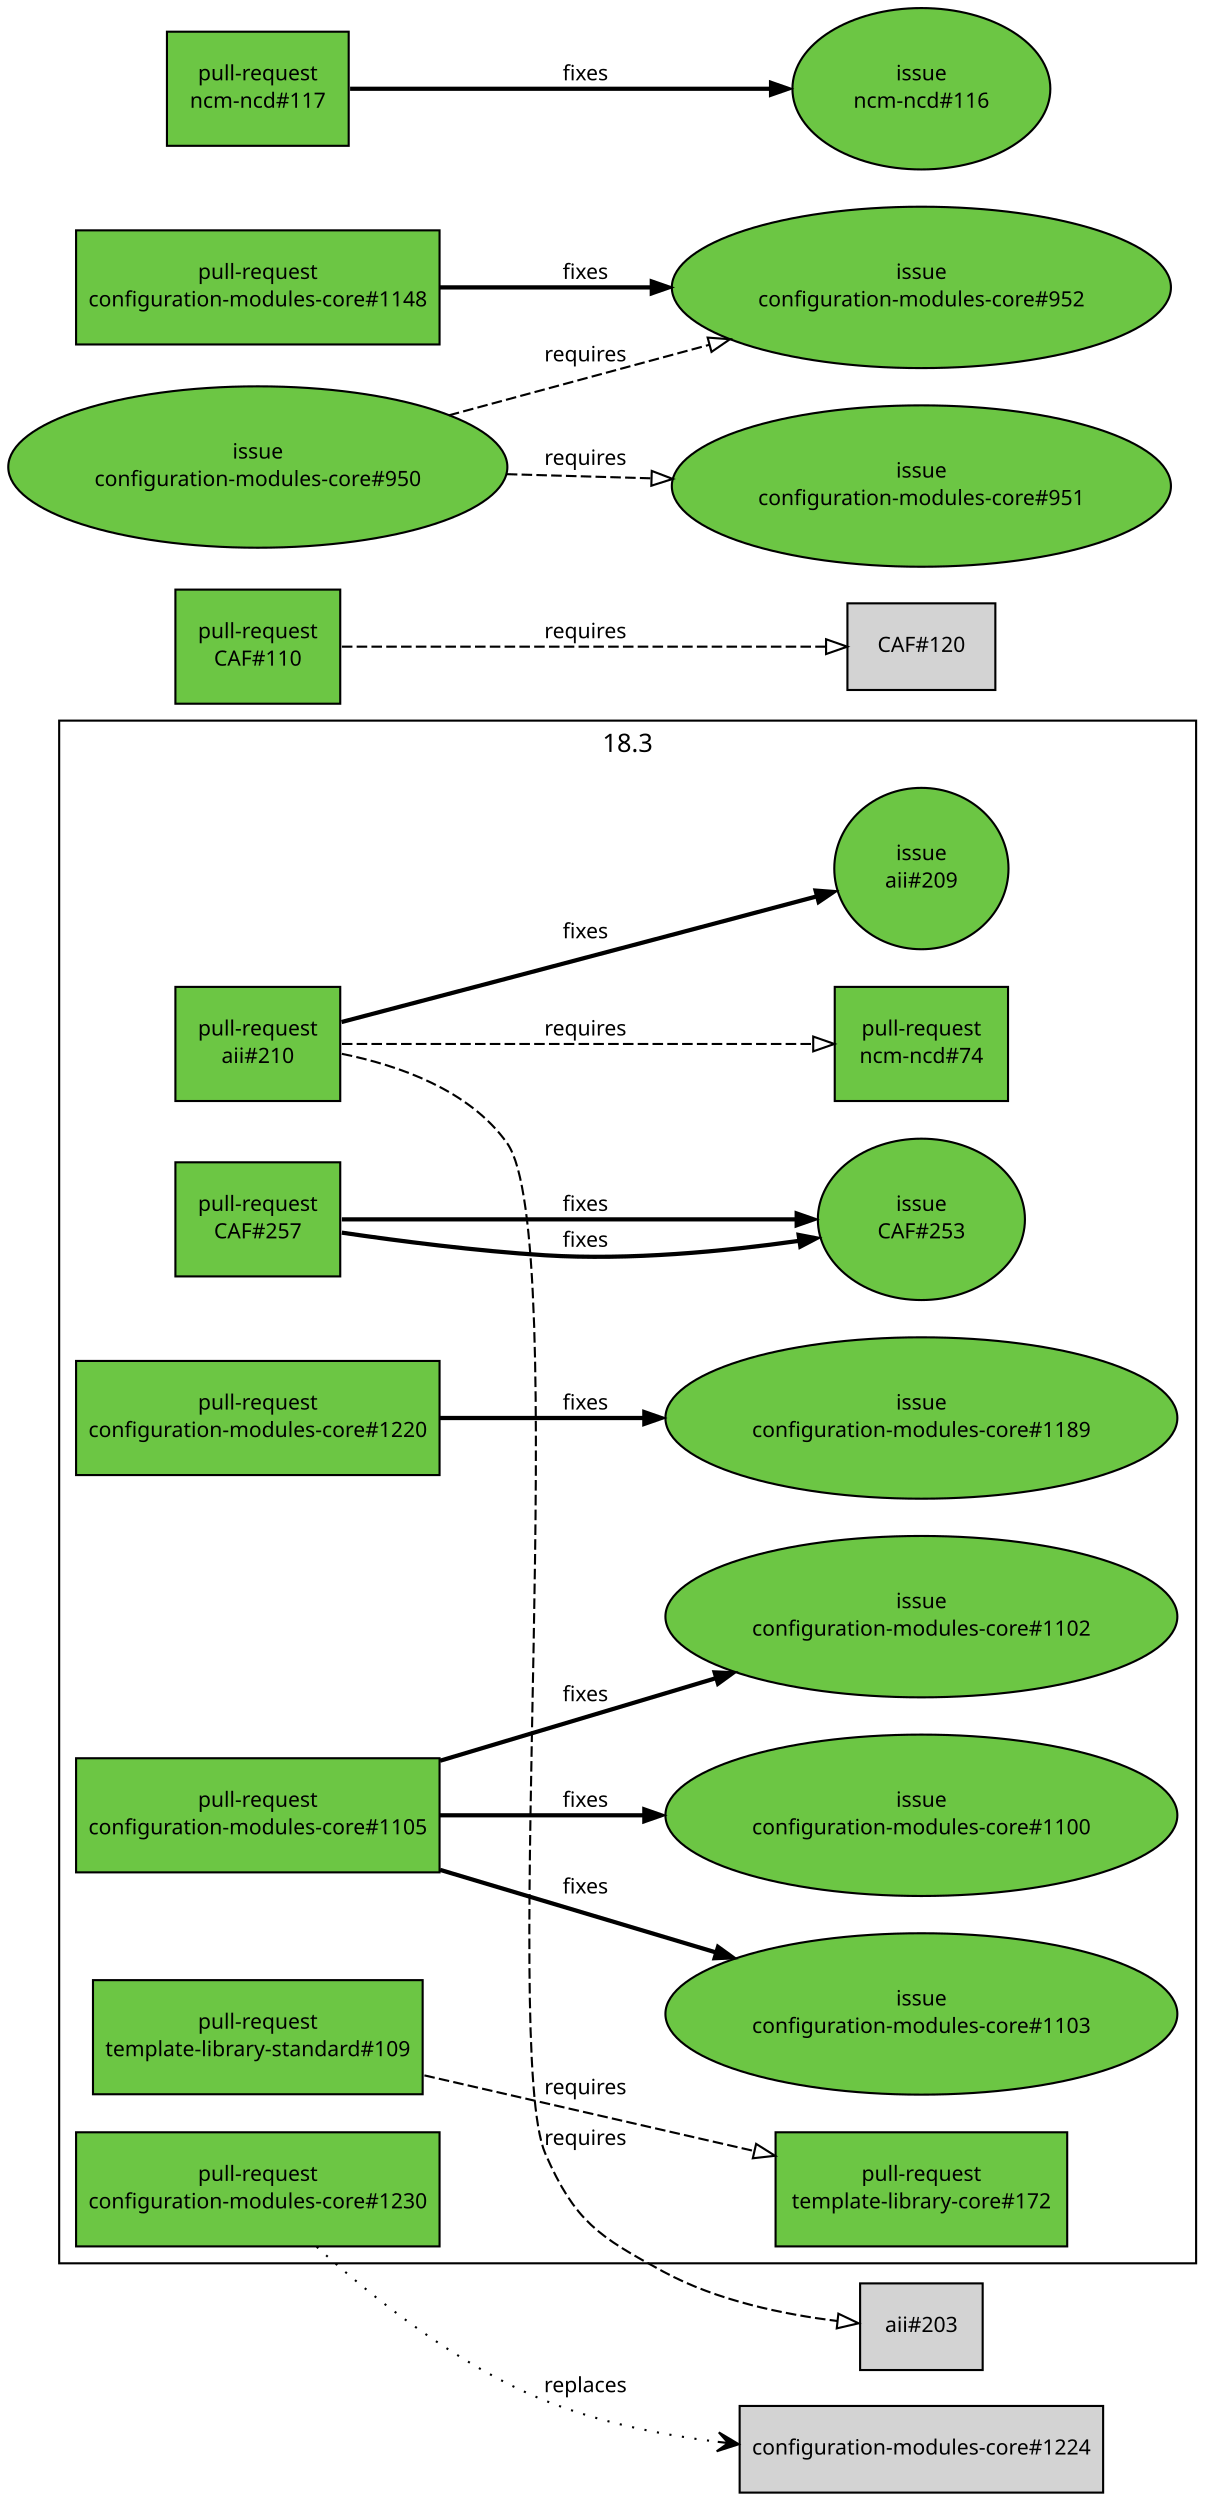
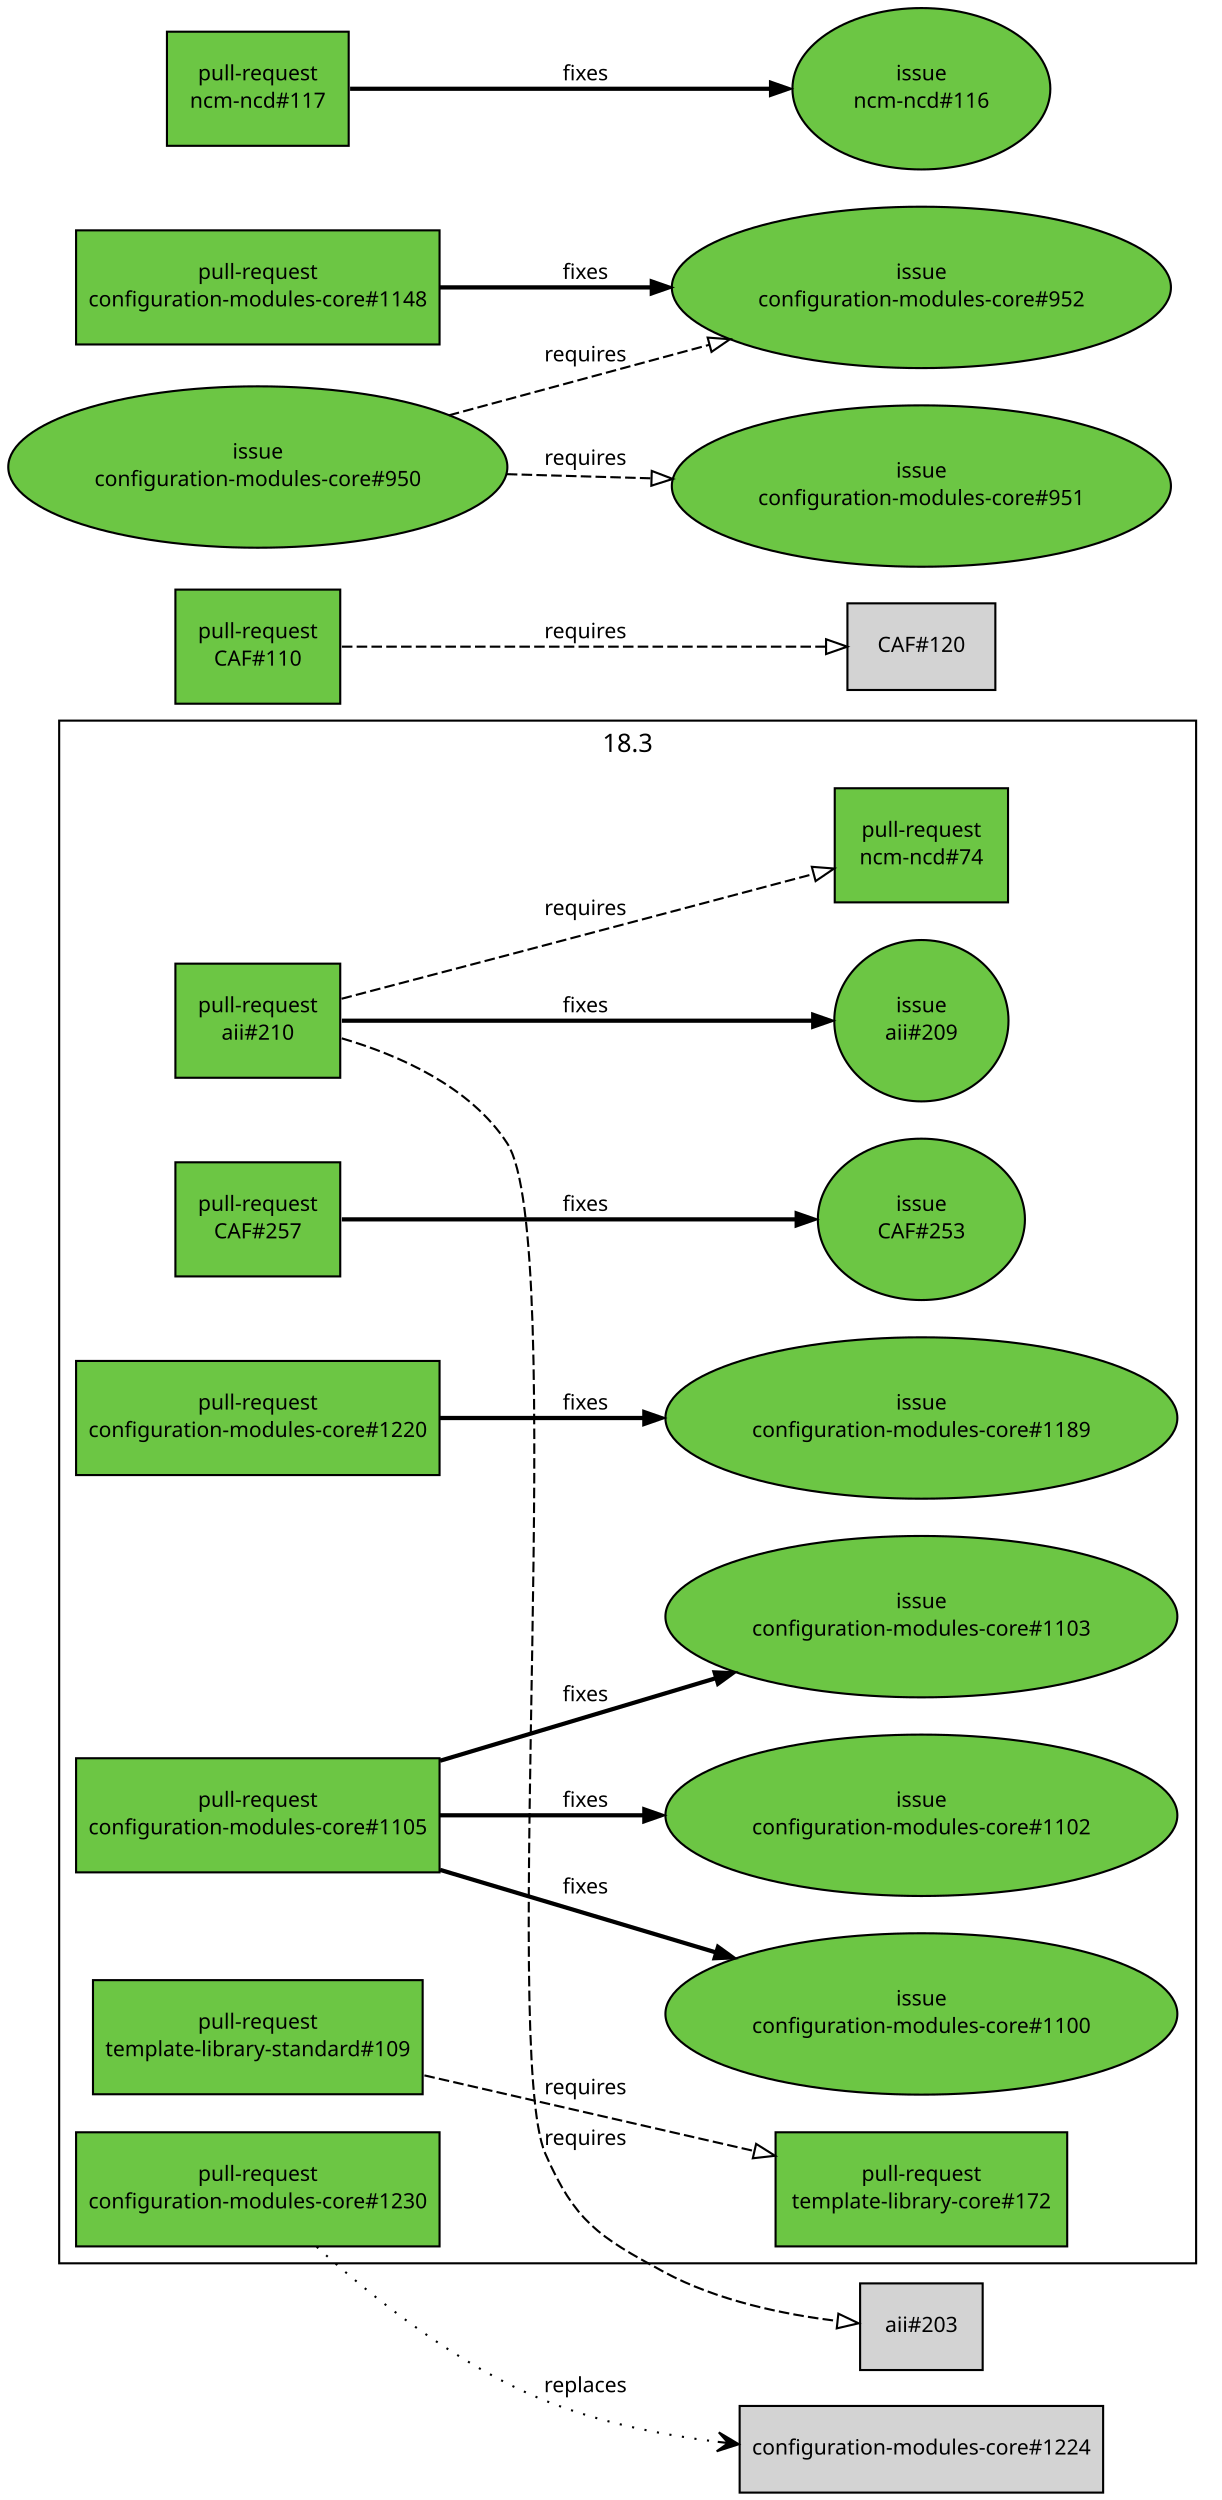
<svg xmlns="http://www.w3.org/2000/svg" xmlns:xlink="http://www.w3.org/1999/xlink" width="578pt" height="1183pt" viewBox="0.00 0.00 578.00 1183.00">
  <g id="graph1" class="graph" transform="scale(1 1) rotate(0) translate(4 1179)">
    <polygon fill="white" stroke="white" points="-4,5 -4,-1179 575,-1179 575,5 -4,5" />
    <g id="graph3" class="cluster">
      <polygon fill="none" stroke="black" points="24,-108 24,-838 562,-838 562,-108 24,-108" />
      <text text-anchor="middle" x="293" y="-823.2" font-family="Sans" font-size="12.00">18.3</text>
    </g>
    <g id="node1" class="node">
      <a xlink:href="https://github.com/quattor/aii/pull/210" xlink:title="Shellfe: support active config for plugins" target="_parent">
-         <polygon fill="#6cc644" stroke="black" points="157,-712 79,-712 79,-658 157,-658 157,-712" />
-         <text text-anchor="middle" x="118" y="-689" font-family="Sans" font-size="10.00">pull-request</text>
-         <text text-anchor="middle" x="118" y="-676" font-family="Sans" font-size="10.00">aii#210</text>
+         <polygon fill="#6cc644" stroke="black" points="157,-723 79,-723 79,-669 157,-669 157,-723" />
+         <text text-anchor="middle" x="118" y="-700" font-family="Sans" font-size="10.00">pull-request</text>
+         <text text-anchor="middle" x="118" y="-687" font-family="Sans" font-size="10.00">aii#210</text>
      </a>
    </g>
    <g id="node3" class="node">
      <a xlink:href="https://github.com/quattor/aii/issues/209" xlink:title="support ACTIVE_CONFIG" target="_parent">
-         <ellipse fill="#6cc644" stroke="black" cx="432" cy="-768" rx="41.217" ry="38.184" />
-         <text text-anchor="middle" x="432" y="-772" font-family="Sans" font-size="10.00">issue</text>
-         <text text-anchor="middle" x="432" y="-759" font-family="Sans" font-size="10.00">aii#209</text>
+         <ellipse fill="#6cc644" stroke="black" cx="432" cy="-696" rx="41.217" ry="38.184" />
+         <text text-anchor="middle" x="432" y="-700" font-family="Sans" font-size="10.00">issue</text>
+         <text text-anchor="middle" x="432" y="-687" font-family="Sans" font-size="10.00">aii#209</text>
      </a>
    </g>
    <g id="edge2" class="edge">
-       <path fill="none" stroke="black" stroke-width="2" d="M157.609,-695.38C180.517,-701.39 209.889,-709.106 236,-716 285.736,-729.131 342.549,-744.213 382.158,-754.741" />
-       <polygon fill="black" stroke="black" points="381.278,-758.129 391.842,-757.315 383.077,-751.364 381.278,-758.129" />
-       <text text-anchor="middle" x="273" y="-735" font-family="Sans" font-size="10.00">fixes</text>
+       <path fill="none" stroke="black" stroke-width="2" d="M157.768,-696C214.279,-696 317.868,-696 380.284,-696" />
+       <polygon fill="black" stroke="black" points="380.31,-699.5 390.31,-696 380.31,-692.5 380.31,-699.5" />
+       <text text-anchor="middle" x="273" y="-700" font-family="Sans" font-size="10.00">fixes</text>
    </g>
    <g id="node5" class="node">
      <a xlink:href="https://github.com/quattor/ncm-ncd/pull/74" xlink:title="Set the current active config as an attribute to the component" target="_parent">
-         <polygon fill="#6cc644" stroke="black" points="473,-712 391,-712 391,-658 473,-658 473,-712" />
-         <text text-anchor="middle" x="432" y="-689" font-family="Sans" font-size="10.00">pull-request</text>
-         <text text-anchor="middle" x="432" y="-676" font-family="Sans" font-size="10.00">ncm-ncd#74</text>
+         <polygon fill="#6cc644" stroke="black" points="473,-806 391,-806 391,-752 473,-752 473,-806" />
+         <text text-anchor="middle" x="432" y="-783" font-family="Sans" font-size="10.00">pull-request</text>
+         <text text-anchor="middle" x="432" y="-770" font-family="Sans" font-size="10.00">ncm-ncd#74</text>
      </a>
    </g>
    <g id="edge4" class="edge">
-       <path fill="none" stroke="black" stroke-dasharray="5,2" d="M157.768,-685C214.435,-685 318.442,-685 380.801,-685" />
-       <polygon fill="none" stroke="black" points="380.813,-688.5 390.813,-685 380.813,-681.5 380.813,-688.5" />
-       <text text-anchor="middle" x="273" y="-689" font-family="Sans" font-size="10.00">requires</text>
+       <path fill="none" stroke="black" stroke-dasharray="5,2" d="M157.609,-706.38C180.517,-712.39 209.889,-720.106 236,-727 285.266,-740.007 341.475,-754.927 381.028,-765.441" />
+       <polygon fill="none" stroke="black" points="380.148,-768.828 390.711,-768.015 381.946,-762.063 380.148,-768.828" />
+       <text text-anchor="middle" x="273" y="-746" font-family="Sans" font-size="10.00">requires</text>
    </g>
    <g id="node7" class="node">
      <polygon fill="lightgrey" stroke="black" points="461,-98.5 403,-98.5 403,-57.5 461,-57.5 461,-98.5" />
      <text text-anchor="middle" x="432" y="-75.5" font-family="Sans" font-size="10.00">aii#203</text>
    </g>
    <g id="edge6" class="edge">
-       <path fill="none" stroke="black" stroke-dasharray="5,2" d="M157.761,-680.33C184.574,-674.913 218.196,-663.221 236,-638 266.651,-594.58 232.74,-208.712 254,-160 268.079,-127.74 279.072,-120.803 310,-104 335.309,-90.25 367.249,-83.769 392.1,-80.716" />
+       <path fill="none" stroke="black" stroke-dasharray="5,2" d="M157.721,-687.662C184.699,-679.744 218.537,-664.901 236,-638 264.94,-593.421 232.74,-208.712 254,-160 268.079,-127.74 279.072,-120.803 310,-104 335.309,-90.25 367.249,-83.769 392.1,-80.716" />
      <polygon fill="none" stroke="black" points="392.715,-84.17 402.276,-79.606 391.956,-77.211 392.715,-84.17" />
      <text text-anchor="middle" x="273" y="-164" font-family="Sans" font-size="10.00">requires</text>
    </g>
    <g id="node8" class="node">
      <a xlink:href="https://github.com/quattor/CAF/pull/257" xlink:title="Process: run process as another user" target="_parent">
        <polygon fill="#6cc644" stroke="black" points="157,-629 79,-629 79,-575 157,-575 157,-629" />
        <text text-anchor="middle" x="118" y="-606" font-family="Sans" font-size="10.00">pull-request</text>
        <text text-anchor="middle" x="118" y="-593" font-family="Sans" font-size="10.00">CAF#257</text>
      </a>
    </g>
    <g id="node10" class="node">
      <a xlink:href="https://github.com/quattor/CAF/issues/253" xlink:title="CAF::Process: Include an option to execute the command as an specific user" target="_parent">
        <ellipse fill="#6cc644" stroke="black" cx="432" cy="-602" rx="48.998" ry="38.184" />
        <text text-anchor="middle" x="432" y="-606" font-family="Sans" font-size="10.00">issue</text>
        <text text-anchor="middle" x="432" y="-593" font-family="Sans" font-size="10.00">CAF#253</text>
      </a>
    </g>
    <g id="edge8" class="edge">
      <path fill="none" stroke="black" stroke-width="2" d="M157.768,-602C211.934,-602 309.353,-602 372.308,-602" />
      <polygon fill="black" stroke="black" points="372.488,-605.5 382.488,-602 372.488,-598.5 372.488,-605.5" />
      <text text-anchor="middle" x="273" y="-606" font-family="Sans" font-size="10.00">fixes</text>
    </g>
-     <g id="edge10" class="edge">
-       <path fill="none" stroke="black" stroke-width="2" d="M157.749,-595.708C184.802,-591.752 221.464,-587.026 254,-585 294.044,-582.507 339.023,-586.864 373.748,-591.79" />
-       <polygon fill="black" stroke="black" points="373.314,-595.264 383.717,-593.259 374.335,-588.339 373.314,-595.264" />
-       <text text-anchor="middle" x="273" y="-589" font-family="Sans" font-size="10.00">fixes</text>
-     </g>
-     <g id="node12" class="node">
+     <g id="node11" class="node">
      <a xlink:href="https://github.com/quattor/CAF/pull/110" xlink:title="Download: API proposal" target="_parent">
        <polygon fill="#6cc644" stroke="black" points="157,-900 79,-900 79,-846 157,-846 157,-900" />
        <text text-anchor="middle" x="118" y="-877" font-family="Sans" font-size="10.00">pull-request</text>
        <text text-anchor="middle" x="118" y="-864" font-family="Sans" font-size="10.00">CAF#110</text>
      </a>
    </g>
-     <g id="node14" class="node">
+     <g id="node13" class="node">
      <polygon fill="lightgrey" stroke="black" points="467,-893.5 397,-893.5 397,-852.5 467,-852.5 467,-893.5" />
      <text text-anchor="middle" x="432" y="-870.5" font-family="Sans" font-size="10.00">CAF#120</text>
    </g>
-     <g id="edge12" class="edge">
+     <g id="edge10" class="edge">
      <path fill="none" stroke="black" stroke-dasharray="5,2" d="M157.768,-873C216.269,-873 325.221,-873 386.719,-873" />
      <polygon fill="none" stroke="black" points="386.897,-876.5 396.897,-873 386.897,-869.5 386.897,-876.5" />
      <text text-anchor="middle" x="273" y="-877" font-family="Sans" font-size="10.00">requires</text>
    </g>
-     <g id="node15" class="node">
+     <g id="node14" class="node">
      <a xlink:href="https://github.com/quattor/configuration-modules-core/pull/1230" xlink:title="ncm-ceph: support for luminous, bluestore, ceph-volume and per host osd deployment" target="_parent">
        <polygon fill="#6cc644" stroke="black" points="204,-170 32,-170 32,-116 204,-116 204,-170" />
        <text text-anchor="middle" x="118" y="-147" font-family="Sans" font-size="10.00">pull-request</text>
        <text text-anchor="middle" x="118" y="-134" font-family="Sans" font-size="10.00">configuration-modules-core#1230</text>
      </a>
    </g>
-     <g id="node17" class="node">
+     <g id="node16" class="node">
      <polygon fill="lightgrey" stroke="black" points="518,-40.5 346,-40.5 346,0.5 518,0.5 518,-40.5" />
      <text text-anchor="middle" x="432" y="-17.5" font-family="Sans" font-size="10.00">configuration-modules-core#1224</text>
    </g>
-     <g id="edge14" class="edge">
+     <g id="edge12" class="edge">
      <path fill="none" stroke="black" stroke-dasharray="1,5" d="M145.867,-115.794C171.666,-92.357 212.244,-59.739 254,-43 279.389,-32.822 308.297,-26.92 335.324,-23.558" />
      <polygon fill="black" stroke="black" points="345.579,-22.39 336.153,-27.992 340.611,-22.956 335.644,-23.521 335.644,-23.521 335.644,-23.521 340.611,-22.956 335.134,-19.05 345.579,-22.39 345.579,-22.39" />
      <text text-anchor="middle" x="273" y="-47" font-family="Sans" font-size="10.00">replaces</text>
    </g>
-     <g id="node18" class="node">
+     <g id="node17" class="node">
      <a xlink:href="https://github.com/quattor/configuration-modules-core/pull/1220" xlink:title="ncm-cups: Stop daemon if server not enabled" target="_parent">
        <polygon fill="#6cc644" stroke="black" points="204,-535 32,-535 32,-481 204,-481 204,-535" />
        <text text-anchor="middle" x="118" y="-512" font-family="Sans" font-size="10.00">pull-request</text>
        <text text-anchor="middle" x="118" y="-499" font-family="Sans" font-size="10.00">configuration-modules-core#1220</text>
      </a>
    </g>
-     <g id="node20" class="node">
+     <g id="node19" class="node">
      <a xlink:href="https://github.com/quattor/configuration-modules-core/issues/1189" xlink:title="ncm-cups: Nodetype of client should stop running cups daemon" target="_parent">
        <ellipse fill="#6cc644" stroke="black" cx="432" cy="-508" rx="121.122" ry="38.184" />
        <text text-anchor="middle" x="432" y="-512" font-family="Sans" font-size="10.00">issue</text>
        <text text-anchor="middle" x="432" y="-499" font-family="Sans" font-size="10.00">configuration-modules-core#1189</text>
      </a>
    </g>
-     <g id="edge16" class="edge">
+     <g id="edge14" class="edge">
      <path fill="none" stroke="black" stroke-width="2" d="M204.217,-508C233.916,-508 267.888,-508 300.372,-508" />
      <polygon fill="black" stroke="black" points="300.399,-511.5 310.399,-508 300.399,-504.5 300.399,-511.5" />
      <text text-anchor="middle" x="273" y="-512" font-family="Sans" font-size="10.00">fixes</text>
    </g>
-     <g id="node21" class="node">
+     <g id="node20" class="node">
      <a xlink:href="https://github.com/quattor/configuration-modules-core/pull/1105" xlink:title="ncm-authconfig: fix krb5_realm, user_object_class and newline between ldap_krb5_canonicalize and ldap_krb5_realm" target="_parent">
        <polygon fill="#6cc644" stroke="black" points="204,-347 32,-347 32,-293 204,-293 204,-347" />
        <text text-anchor="middle" x="118" y="-324" font-family="Sans" font-size="10.00">pull-request</text>
        <text text-anchor="middle" x="118" y="-311" font-family="Sans" font-size="10.00">configuration-modules-core#1105</text>
      </a>
    </g>
-     <g id="node23" class="node">
+     <g id="node22" class="node">
      <a xlink:href="https://github.com/quattor/configuration-modules-core/issues/1100" xlink:title="ncm-authconfig : no newline after krb5_canonicalize option" target="_parent">
+         <ellipse fill="#6cc644" stroke="black" cx="432" cy="-226" rx="121.122" ry="38.184" />
+         <text text-anchor="middle" x="432" y="-230" font-family="Sans" font-size="10.00">issue</text>
+         <text text-anchor="middle" x="432" y="-217" font-family="Sans" font-size="10.00">configuration-modules-core#1100</text>
+       </a>
+     </g>
+     <g id="edge16" class="edge">
+       <path fill="none" stroke="black" stroke-width="2" d="M204.217,-294.19C244.557,-282.113 292.783,-267.676 334.453,-255.202" />
+       <polygon fill="black" stroke="black" points="335.488,-258.546 344.064,-252.325 333.48,-251.84 335.488,-258.546" />
+       <text text-anchor="middle" x="273" y="-283" font-family="Sans" font-size="10.00">fixes</text>
+     </g>
+     <g id="node24" class="node">
+       <a xlink:href="https://github.com/quattor/configuration-modules-core/issues/1102" xlink:title="ncm-authconfig: There is no " target="_parent">
        <ellipse fill="#6cc644" stroke="black" cx="432" cy="-320" rx="121.122" ry="38.184" />
        <text text-anchor="middle" x="432" y="-324" font-family="Sans" font-size="10.00">issue</text>
-         <text text-anchor="middle" x="432" y="-311" font-family="Sans" font-size="10.00">configuration-modules-core#1100</text>
+         <text text-anchor="middle" x="432" y="-311" font-family="Sans" font-size="10.00">configuration-modules-core#1102</text>
      </a>
    </g>
    <g id="edge18" class="edge">
      <path fill="none" stroke="black" stroke-width="2" d="M204.217,-320C233.916,-320 267.888,-320 300.372,-320" />
      <polygon fill="black" stroke="black" points="300.399,-323.5 310.399,-320 300.399,-316.5 300.399,-323.5" />
      <text text-anchor="middle" x="273" y="-324" font-family="Sans" font-size="10.00">fixes</text>
    </g>
-     <g id="node25" class="node">
-       <a xlink:href="https://github.com/quattor/configuration-modules-core/issues/1102" xlink:title="ncm-authconfig: There is no " target="_parent">
+     <g id="node26" class="node">
+       <a xlink:href="https://github.com/quattor/configuration-modules-core/issues/1103" xlink:title="ncm-authconfig: krb5_realm = ARRAY(0x39a5830)" target="_parent">
        <ellipse fill="#6cc644" stroke="black" cx="432" cy="-414" rx="121.122" ry="38.184" />
        <text text-anchor="middle" x="432" y="-418" font-family="Sans" font-size="10.00">issue</text>
-         <text text-anchor="middle" x="432" y="-405" font-family="Sans" font-size="10.00">configuration-modules-core#1102</text>
+         <text text-anchor="middle" x="432" y="-405" font-family="Sans" font-size="10.00">configuration-modules-core#1103</text>
      </a>
    </g>
    <g id="edge20" class="edge">
      <path fill="none" stroke="black" stroke-width="2" d="M204.217,-345.81C244.557,-357.887 292.783,-372.324 334.453,-384.798" />
      <polygon fill="black" stroke="black" points="333.48,-388.16 344.064,-387.675 335.488,-381.454 333.48,-388.16" />
      <text text-anchor="middle" x="273" y="-374" font-family="Sans" font-size="10.00">fixes</text>
    </g>
    <g id="node27" class="node">
-       <a xlink:href="https://github.com/quattor/configuration-modules-core/issues/1103" xlink:title="ncm-authconfig: krb5_realm = ARRAY(0x39a5830)" target="_parent">
-         <ellipse fill="#6cc644" stroke="black" cx="432" cy="-226" rx="121.122" ry="38.184" />
-         <text text-anchor="middle" x="432" y="-230" font-family="Sans" font-size="10.00">issue</text>
-         <text text-anchor="middle" x="432" y="-217" font-family="Sans" font-size="10.00">configuration-modules-core#1103</text>
-       </a>
-     </g>
-     <g id="edge22" class="edge">
-       <path fill="none" stroke="black" stroke-width="2" d="M204.217,-294.19C244.557,-282.113 292.783,-267.676 334.453,-255.202" />
-       <polygon fill="black" stroke="black" points="335.488,-258.546 344.064,-252.325 333.48,-251.84 335.488,-258.546" />
-       <text text-anchor="middle" x="273" y="-283" font-family="Sans" font-size="10.00">fixes</text>
-     </g>
-     <g id="node28" class="node">
      <a xlink:href="https://github.com/quattor/configuration-modules-core/pull/1148" xlink:title="ncm-spma: Remove support from groups from spma yumng backend" target="_parent">
        <polygon fill="#6cc644" stroke="black" points="204,-1070 32,-1070 32,-1016 204,-1016 204,-1070" />
        <text text-anchor="middle" x="118" y="-1047" font-family="Sans" font-size="10.00">pull-request</text>
        <text text-anchor="middle" x="118" y="-1034" font-family="Sans" font-size="10.00">configuration-modules-core#1148</text>
      </a>
    </g>
-     <g id="node30" class="node">
+     <g id="node29" class="node">
      <a xlink:href="https://github.com/quattor/configuration-modules-core/issues/952" xlink:title="ncm-spma (yumng): Remove support for package groups" target="_parent">
        <ellipse fill="#6cc644" stroke="black" cx="432" cy="-1043" rx="118.087" ry="38.184" />
        <text text-anchor="middle" x="432" y="-1047" font-family="Sans" font-size="10.00">issue</text>
        <text text-anchor="middle" x="432" y="-1034" font-family="Sans" font-size="10.00">configuration-modules-core#952</text>
      </a>
    </g>
-     <g id="edge24" class="edge">
+     <g id="edge22" class="edge">
      <path fill="none" stroke="black" stroke-width="2" d="M204.217,-1043C234.903,-1043 270.151,-1043 303.606,-1043" />
      <polygon fill="black" stroke="black" points="303.924,-1046.5 313.924,-1043 303.924,-1039.5 303.924,-1046.5" />
      <text text-anchor="middle" x="273" y="-1047" font-family="Sans" font-size="10.00">fixes</text>
    </g>
-     <g id="node31" class="node">
+     <g id="node30" class="node">
      <a xlink:href="https://github.com/quattor/configuration-modules-core/issues/950" xlink:title="ncm-spma: Remove support for package groups from yum backends" target="_parent">
        <ellipse fill="#6cc644" stroke="black" cx="118" cy="-958" rx="118.087" ry="38.184" />
        <text text-anchor="middle" x="118" y="-962" font-family="Sans" font-size="10.00">issue</text>
        <text text-anchor="middle" x="118" y="-949" font-family="Sans" font-size="10.00">configuration-modules-core#950</text>
      </a>
    </g>
-     <g id="edge28" class="edge">
+     <g id="edge26" class="edge">
      <path fill="none" stroke="black" stroke-dasharray="5,2" d="M208.401,-982.471C246.98,-992.915 292.147,-1005.14 331.747,-1015.86" />
      <polygon fill="none" stroke="black" points="330.855,-1019.25 341.422,-1018.48 332.684,-1012.49 330.855,-1019.25" />
      <text text-anchor="middle" x="273" y="-1008" font-family="Sans" font-size="10.00">requires</text>
    </g>
-     <g id="node33" class="node">
+     <g id="node32" class="node">
      <a xlink:href="https://github.com/quattor/configuration-modules-core/issues/951" xlink:title="ncm-spma (yum): Remove support for package groups" target="_parent">
        <ellipse fill="#6cc644" stroke="black" cx="432" cy="-949" rx="118.087" ry="38.184" />
        <text text-anchor="middle" x="432" y="-953" font-family="Sans" font-size="10.00">issue</text>
        <text text-anchor="middle" x="432" y="-940" font-family="Sans" font-size="10.00">configuration-modules-core#951</text>
      </a>
    </g>
-     <g id="edge26" class="edge">
+     <g id="edge24" class="edge">
      <path fill="none" stroke="black" stroke-dasharray="5,2" d="M235.815,-954.623C258.074,-953.985 281.456,-953.315 304.01,-952.668" />
      <polygon fill="none" stroke="black" points="304.412,-956.159 314.308,-952.373 304.212,-949.161 304.412,-956.159" />
      <text text-anchor="middle" x="273" y="-959" font-family="Sans" font-size="10.00">requires</text>
    </g>
-     <g id="node35" class="node">
+     <g id="node34" class="node">
      <a xlink:href="https://github.com/quattor/ncm-ncd/pull/117" xlink:title="Allow component modules to be loaded from any path" target="_parent">
        <polygon fill="#6cc644" stroke="black" points="161,-1164 75,-1164 75,-1110 161,-1110 161,-1164" />
        <text text-anchor="middle" x="118" y="-1141" font-family="Sans" font-size="10.00">pull-request</text>
        <text text-anchor="middle" x="118" y="-1128" font-family="Sans" font-size="10.00">ncm-ncd#117</text>
      </a>
    </g>
-     <g id="node37" class="node">
+     <g id="node36" class="node">
      <a xlink:href="https://github.com/quattor/ncm-ncd/issues/116" xlink:title="hasFile() prevents component modules from being relocated" target="_parent">
        <ellipse fill="#6cc644" stroke="black" cx="432" cy="-1137" rx="61.018" ry="38.184" />
        <text text-anchor="middle" x="432" y="-1141" font-family="Sans" font-size="10.00">issue</text>
        <text text-anchor="middle" x="432" y="-1128" font-family="Sans" font-size="10.00">ncm-ncd#116</text>
      </a>
    </g>
-     <g id="edge30" class="edge">
+     <g id="edge28" class="edge">
      <path fill="none" stroke="black" stroke-width="2" d="M161.66,-1137C212.954,-1137 298.809,-1137 360.001,-1137" />
      <polygon fill="black" stroke="black" points="360.362,-1140.5 370.362,-1137 360.362,-1133.5 360.362,-1140.5" />
      <text text-anchor="middle" x="273" y="-1141" font-family="Sans" font-size="10.00">fixes</text>
    </g>
-     <g id="node38" class="node">
+     <g id="node37" class="node">
      <a xlink:href="https://github.com/quattor/template-library-standard/pull/109" xlink:title="Add sample of nVidia workstation and compute GPUs" target="_parent">
        <polygon fill="#6cc644" stroke="black" points="196,-242 40,-242 40,-188 196,-188 196,-242" />
        <text text-anchor="middle" x="118" y="-219" font-family="Sans" font-size="10.00">pull-request</text>
        <text text-anchor="middle" x="118" y="-206" font-family="Sans" font-size="10.00">template-library-standard#109</text>
      </a>
    </g>
-     <g id="node40" class="node">
+     <g id="node39" class="node">
      <a xlink:href="https://github.com/quattor/template-library-core/pull/172" xlink:title="Allow RAM to be modelled on GPU cards" target="_parent">
        <polygon fill="#6cc644" stroke="black" points="501,-170 363,-170 363,-116 501,-116 501,-170" />
        <text text-anchor="middle" x="432" y="-147" font-family="Sans" font-size="10.00">pull-request</text>
        <text text-anchor="middle" x="432" y="-134" font-family="Sans" font-size="10.00">template-library-core#172</text>
      </a>
    </g>
-     <g id="edge32" class="edge">
+     <g id="edge30" class="edge">
      <path fill="none" stroke="black" stroke-dasharray="5,2" d="M196.83,-196.924C244.488,-185.996 305.049,-172.11 352.777,-161.166" />
      <polygon fill="none" stroke="black" points="353.793,-164.524 362.758,-158.877 352.229,-157.701 353.793,-164.524" />
      <text text-anchor="middle" x="273" y="-188" font-family="Sans" font-size="10.00">requires</text>
    </g>
  </g>
</svg>
